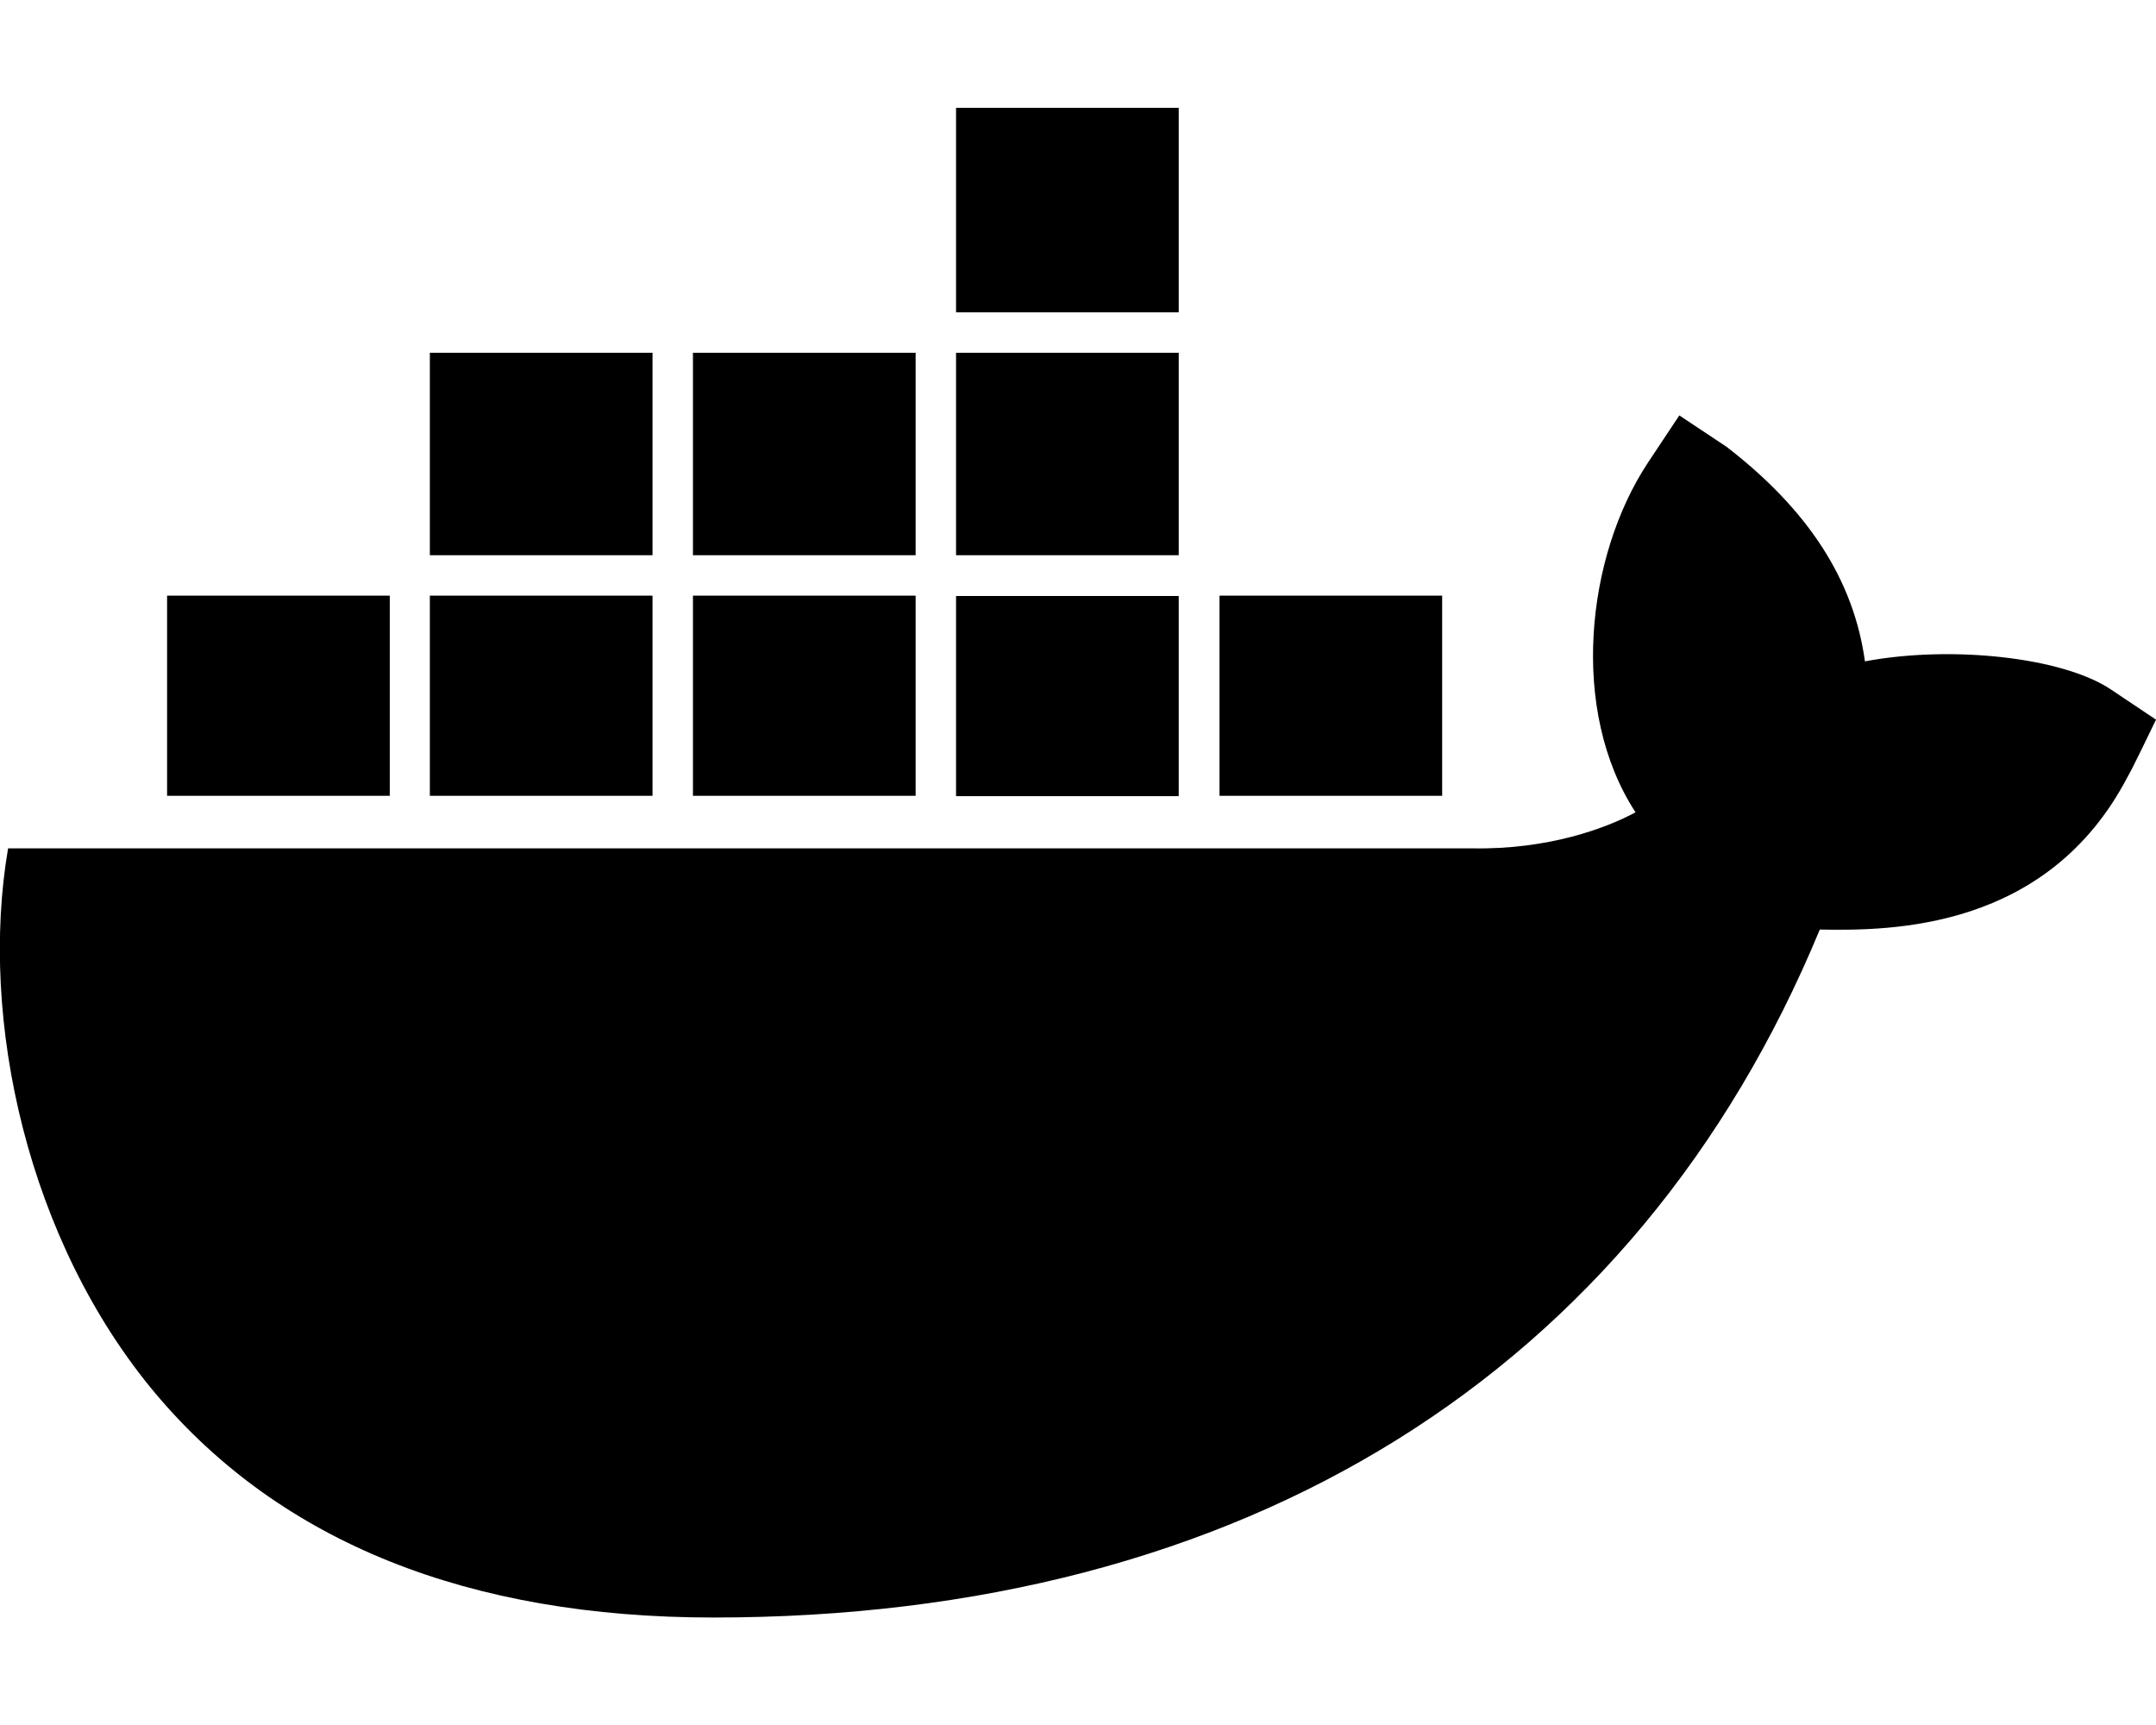
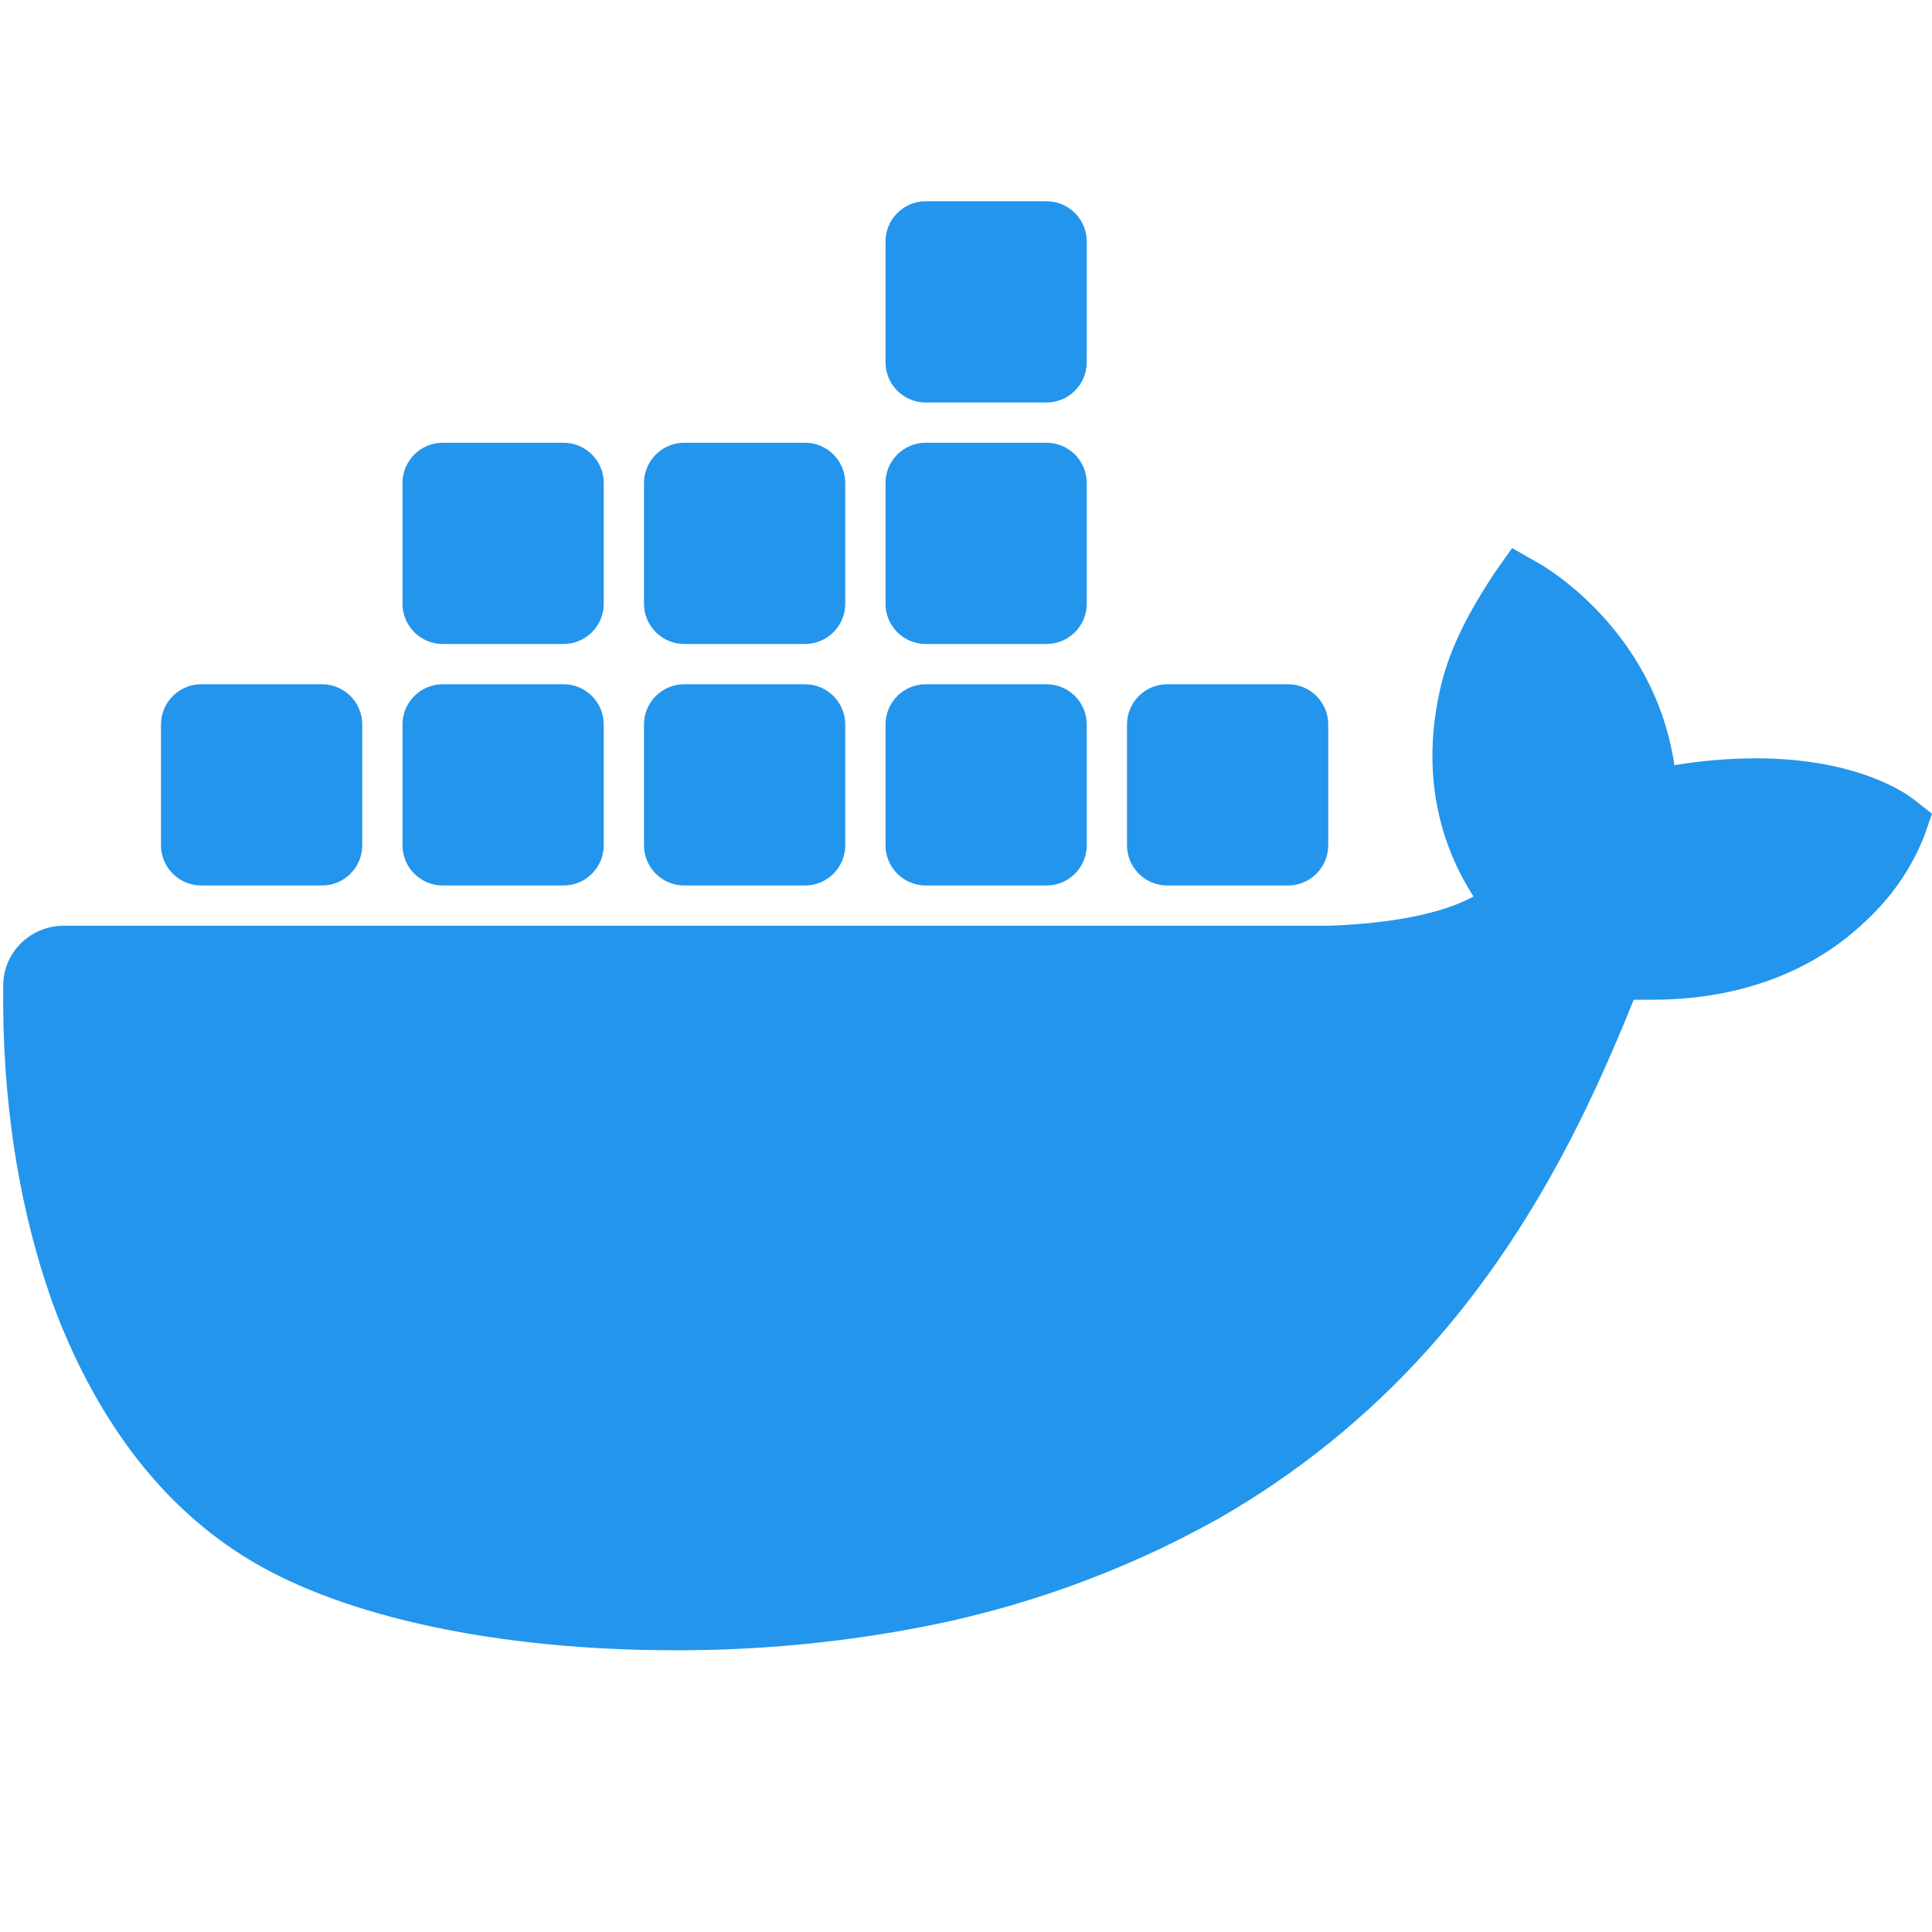
- <svg xmlns="http://www.w3.org/2000/svg" viewBox="0 0 640 512">
-   <path d="M349.9 236.3h-66.1v-59.4h66.1v59.4zm0-204.3h-66.1v60.7h66.1V32zm78.2 144.8H362v59.4h66.1v-59.4zm-156.3-72.1h-66.1v60.1h66.1v-60.1zm78.1 0h-66.1v60.1h66.1v-60.1zm276.8 100c-14.4-9.7-47.6-13.2-73.1-8.4-3.3-24-16.7-44.9-41.1-63.7l-14-9.3-9.3 14c-18.4 27.8-23.4 73.6-3.7 103.8-8.7 4.7-25.8 11.1-48.4 10.7H2.4c-8.7 50.8 5.8 116.8 44 162.1 37.1 43.9 92.7 66.2 165.4 66.2 157.4 0 273.9-72.5 328.4-204.2 21.4 .4 67.6 .1 91.3-45.2 1.5-2.5 6.6-13.2 8.5-17.1l-13.3-8.9zm-511.1-27.9h-66v59.4h66.1v-59.4zm78.1 0h-66.1v59.4h66.1v-59.4zm78.1 0h-66.1v59.4h66.1v-59.4zm-78.1-72.1h-66.1v60.1h66.1v-60.1z" />
+ <svg xmlns="http://www.w3.org/2000/svg" viewBox="0 0 48 48" width="48px" height="48px">
+   <path fill="#2395ec" d="M47.527,19.847c-0.13-0.102-1.345-1.007-3.908-1.007c-0.677,0.003-1.352,0.06-2.019,0.171 c-0.496-3.354-3.219-4.93-3.345-5.003l-0.688-0.392l-0.453,0.644c-0.567,0.866-1.068,1.76-1.311,2.763 c-0.459,1.915-0.18,3.713,0.806,5.25C35.417,22.928,33.386,22.986,33,23H1.582c-0.826,0.001-1.496,0.66-1.501,1.474 c-0.037,2.733,0.353,5.553,1.306,8.119c1.089,2.818,2.71,4.894,4.818,6.164C8.567,40.184,12.405,41,16.756,41 c1.965,0.006,3.927-0.169,5.859-0.524c2.686-0.487,5.271-1.413,7.647-2.74c1.958-1.119,3.72-2.542,5.219-4.215 c2.505-2.798,3.997-5.913,5.107-8.682c0.149,0,0.298,0,0.442,0c2.743,0,4.429-1.083,5.359-1.99 c0.618-0.579,1.101-1.284,1.414-2.065L48,20.216L47.527,19.847z" />
+   <path fill="#2395ec" d="M8,22H5c-0.552,0-1-0.448-1-1v-3c0-0.552,0.448-1,1-1h3c0.552,0,1,0.448,1,1v3 C9,21.552,8.552,22,8,22z" />
+   <path fill="#2395ec" d="M14,22h-3c-0.552,0-1-0.448-1-1v-3c0-0.552,0.448-1,1-1h3c0.552,0,1,0.448,1,1v3 C15,21.552,14.552,22,14,22z" />
+   <path fill="#2395ec" d="M20,22h-3c-0.552,0-1-0.448-1-1v-3c0-0.552,0.448-1,1-1h3c0.552,0,1,0.448,1,1v3 C21,21.552,20.552,22,20,22z" />
+   <path fill="#2395ec" d="M26,22h-3c-0.552,0-1-0.448-1-1v-3c0-0.552,0.448-1,1-1h3c0.552,0,1,0.448,1,1v3 C27,21.552,26.552,22,26,22z" />
+   <path fill="#2395ec" d="M14,16h-3c-0.552,0-1-0.448-1-1v-3c0-0.552,0.448-1,1-1h3c0.552,0,1,0.448,1,1v3 C15,15.552,14.552,16,14,16z" />
+   <path fill="#2395ec" d="M20,16h-3c-0.552,0-1-0.448-1-1v-3c0-0.552,0.448-1,1-1h3c0.552,0,1,0.448,1,1v3 C21,15.552,20.552,16,20,16z" />
+   <path fill="#2395ec" d="M26,16h-3c-0.552,0-1-0.448-1-1v-3c0-0.552,0.448-1,1-1h3c0.552,0,1,0.448,1,1v3 C27,15.552,26.552,16,26,16z" />
+   <path fill="#2395ec" d="M26,10h-3c-0.552,0-1-0.448-1-1V6c0-0.552,0.448-1,1-1h3c0.552,0,1,0.448,1,1v3 C27,9.552,26.552,10,26,10z" />
+   <path fill="#2395ec" d="M32,22h-3c-0.552,0-1-0.448-1-1v-3c0-0.552,0.448-1,1-1h3c0.552,0,1,0.448,1,1v3 C33,21.552,32.552,22,32,22z" />
</svg>
